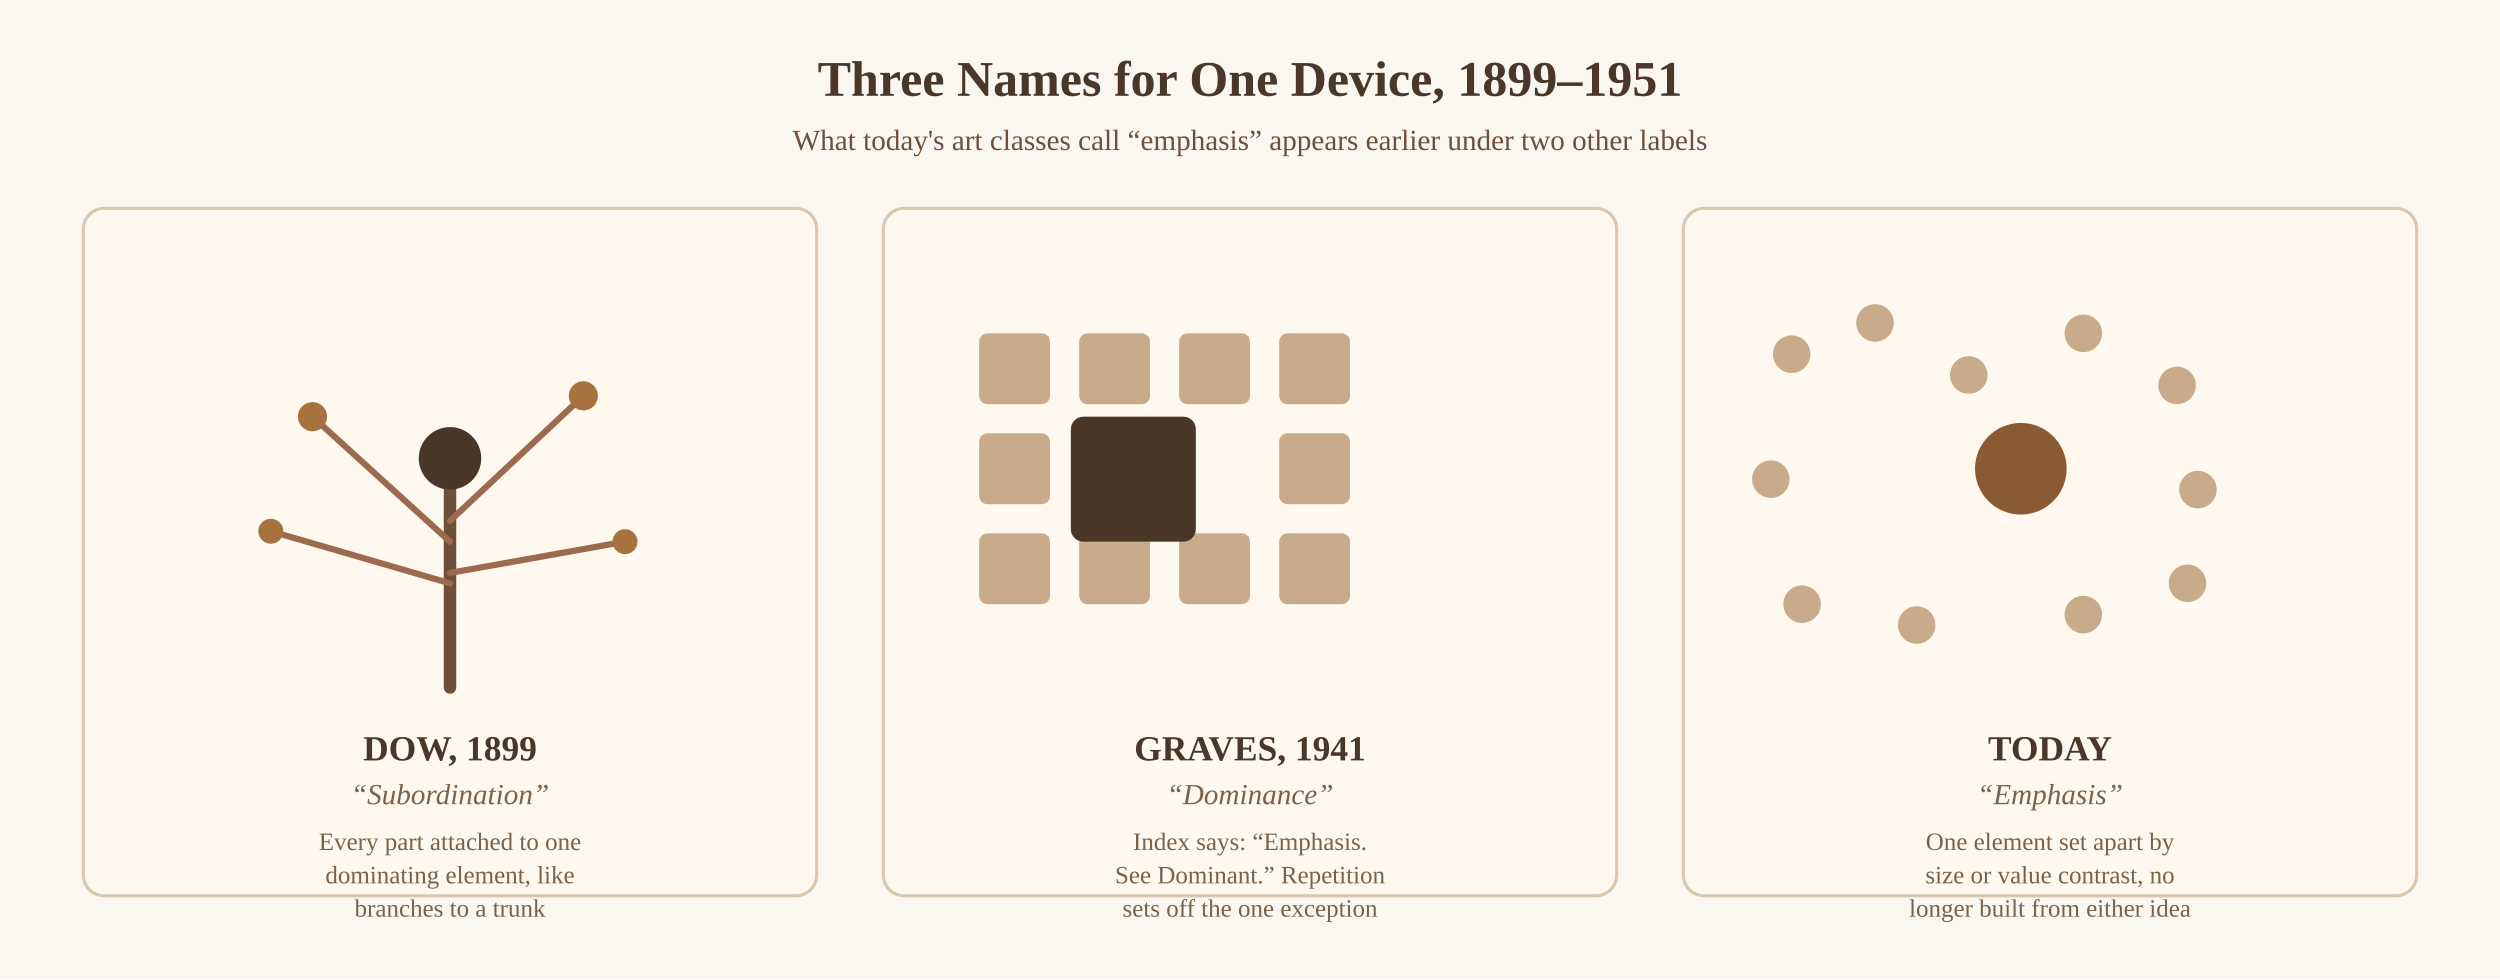
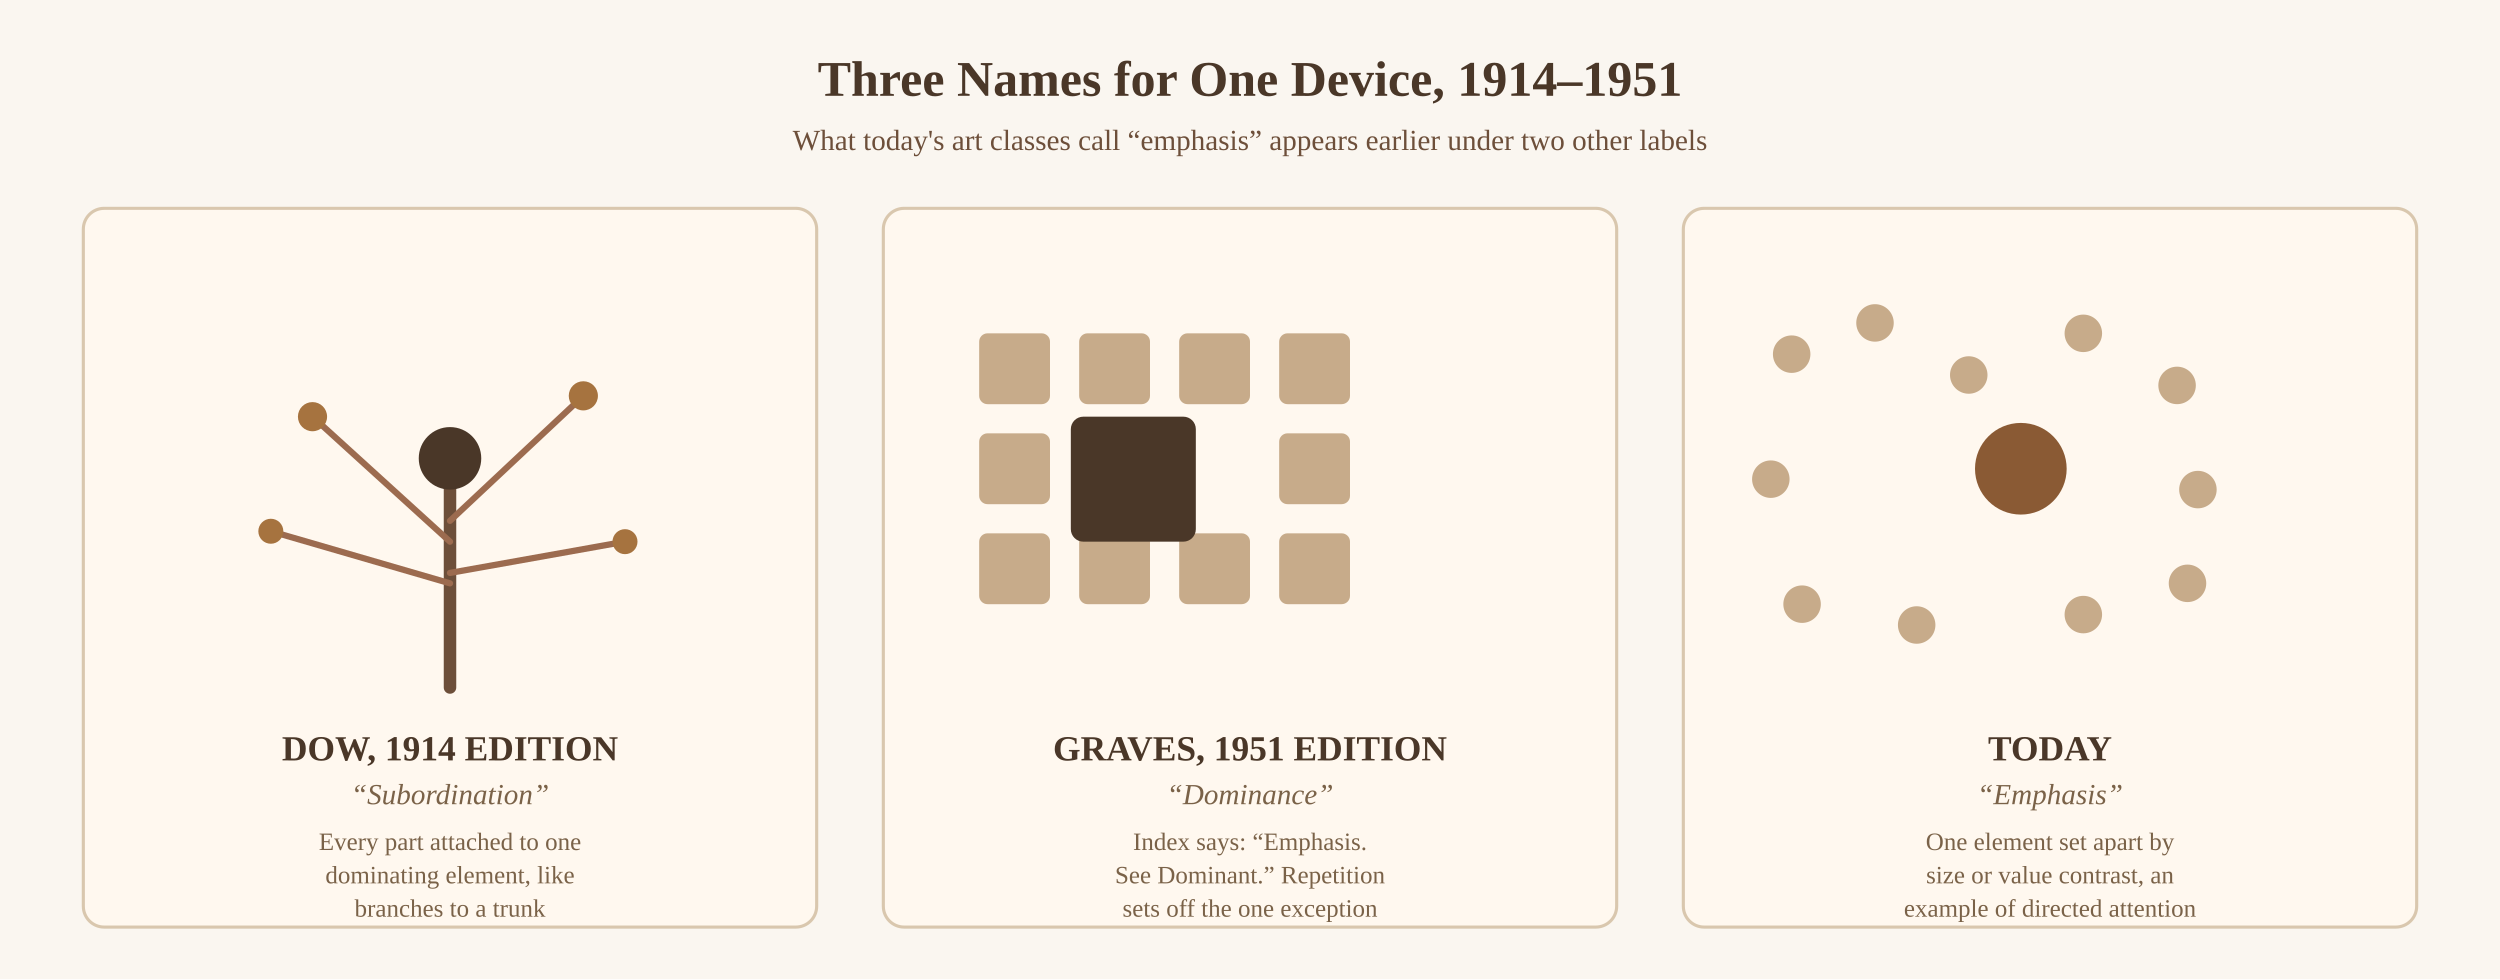
<svg xmlns="http://www.w3.org/2000/svg" viewBox="0 0 1200 470" width="1200" height="470" font-family="Georgia, 'Times New Roman', serif">
  <rect width="1200" height="470" fill="#faf6f0" />
-   <text x="600" y="46" text-anchor="middle" font-size="24" fill="#4a3728" font-weight="bold">Three Names for One Device, 1899–1951</text>
+   <text x="600" y="46" text-anchor="middle" font-size="24" fill="#4a3728" font-weight="bold">Three Names for One Device, 1914–1951</text>
  <text x="600" y="72" text-anchor="middle" font-size="14" fill="#6d4f3a">What today's art classes call “emphasis” appears earlier under two other labels</text>
  <g>
-     <rect x="40" y="100" width="352" height="330" rx="10" fill="#fff8ef" stroke="#d9c7ae" stroke-width="1.5" />
+     <rect x="40" y="100" width="352" height="345" rx="10" fill="#fff8ef" stroke="#d9c7ae" stroke-width="1.5" />
    <line x1="216" y1="330" x2="216" y2="230" stroke="#6d4f3a" stroke-width="6" stroke-linecap="round" />
    <line x1="216" y1="260" x2="150" y2="200" stroke="#9c6b4f" stroke-width="3" stroke-linecap="round" />
    <line x1="216" y1="250" x2="280" y2="190" stroke="#9c6b4f" stroke-width="3" stroke-linecap="round" />
    <line x1="216" y1="280" x2="130" y2="255" stroke="#9c6b4f" stroke-width="3" stroke-linecap="round" />
    <line x1="216" y1="275" x2="300" y2="260" stroke="#9c6b4f" stroke-width="3" stroke-linecap="round" />
    <circle cx="216" cy="220" r="15" fill="#4a3728" />
    <circle cx="150" cy="200" r="7" fill="#a6733f" />
    <circle cx="280" cy="190" r="7" fill="#a6733f" />
    <circle cx="130" cy="255" r="6" fill="#a6733f" />
    <circle cx="300" cy="260" r="6" fill="#a6733f" />
-     <text x="216" y="365" text-anchor="middle" font-size="17" fill="#4a3728" font-weight="bold">DOW, 1899</text>
+     <text x="216" y="365" text-anchor="middle" font-size="17" fill="#4a3728" font-weight="bold">DOW, 1914 EDITION</text>
    <text x="216" y="386" text-anchor="middle" font-size="14" fill="#7a6248" font-style="italic">“Subordination”</text>
    <text x="216" y="408" text-anchor="middle" font-size="12" fill="#7a6248">Every part attached to one</text>
    <text x="216" y="424" text-anchor="middle" font-size="12" fill="#7a6248">dominating element, like</text>
    <text x="216" y="440" text-anchor="middle" font-size="12" fill="#7a6248">branches to a trunk</text>
  </g>
  <g>
-     <rect x="424" y="100" width="352" height="330" rx="10" fill="#fff8ef" stroke="#d9c7ae" stroke-width="1.5" />
+     <rect x="424" y="100" width="352" height="345" rx="10" fill="#fff8ef" stroke="#d9c7ae" stroke-width="1.5" />
    <g fill="#c7ab8a">
      <rect x="470" y="160" width="34" height="34" rx="4" />
      <rect x="518" y="160" width="34" height="34" rx="4" />
      <rect x="566" y="160" width="34" height="34" rx="4" />
      <rect x="614" y="160" width="34" height="34" rx="4" />
      <rect x="470" y="208" width="34" height="34" rx="4" />
      <rect x="614" y="208" width="34" height="34" rx="4" />
      <rect x="470" y="256" width="34" height="34" rx="4" />
      <rect x="518" y="256" width="34" height="34" rx="4" />
      <rect x="566" y="256" width="34" height="34" rx="4" />
      <rect x="614" y="256" width="34" height="34" rx="4" />
    </g>
    <rect x="514" y="200" width="60" height="60" rx="6" fill="#4a3728" />
-     <text x="600" y="365" text-anchor="middle" font-size="17" fill="#4a3728" font-weight="bold">GRAVES, 1941</text>
+     <text x="600" y="365" text-anchor="middle" font-size="17" fill="#4a3728" font-weight="bold">GRAVES, 1951 EDITION</text>
    <text x="600" y="386" text-anchor="middle" font-size="14" fill="#7a6248" font-style="italic">“Dominance”</text>
    <text x="600" y="408" text-anchor="middle" font-size="12" fill="#7a6248">Index says: “Emphasis.</text>
    <text x="600" y="424" text-anchor="middle" font-size="12" fill="#7a6248">See Dominant.” Repetition</text>
    <text x="600" y="440" text-anchor="middle" font-size="12" fill="#7a6248">sets off the one exception</text>
  </g>
  <g>
-     <rect x="808" y="100" width="352" height="330" rx="10" fill="#fff8ef" stroke="#d9c7ae" stroke-width="1.5" />
+     <rect x="808" y="100" width="352" height="345" rx="10" fill="#fff8ef" stroke="#d9c7ae" stroke-width="1.5" />
    <g fill="#c7ab8a">
      <circle cx="860" cy="170" r="9" />
      <circle cx="900" cy="155" r="9" />
      <circle cx="945" cy="180" r="9" />
      <circle cx="1000" cy="160" r="9" />
      <circle cx="1045" cy="185" r="9" />
      <circle cx="850" cy="230" r="9" />
      <circle cx="1055" cy="235" r="9" />
      <circle cx="865" cy="290" r="9" />
      <circle cx="920" cy="300" r="9" />
      <circle cx="1000" cy="295" r="9" />
      <circle cx="1050" cy="280" r="9" />
    </g>
    <circle cx="970" cy="225" r="22" fill="#8a5a34" />
    <text x="984" y="365" text-anchor="middle" font-size="17" fill="#4a3728" font-weight="bold">TODAY</text>
    <text x="984" y="386" text-anchor="middle" font-size="14" fill="#7a6248" font-style="italic">“Emphasis”</text>
    <text x="984" y="408" text-anchor="middle" font-size="12" fill="#7a6248">One element set apart by</text>
-     <text x="984" y="424" text-anchor="middle" font-size="12" fill="#7a6248">size or value contrast, no</text>
-     <text x="984" y="440" text-anchor="middle" font-size="12" fill="#7a6248">longer built from either idea</text>
+     <text x="984" y="424" text-anchor="middle" font-size="12" fill="#7a6248">size or value contrast, an</text>
+     <text x="984" y="440" text-anchor="middle" font-size="12" fill="#7a6248">example of directed attention</text>
  </g>
</svg>
